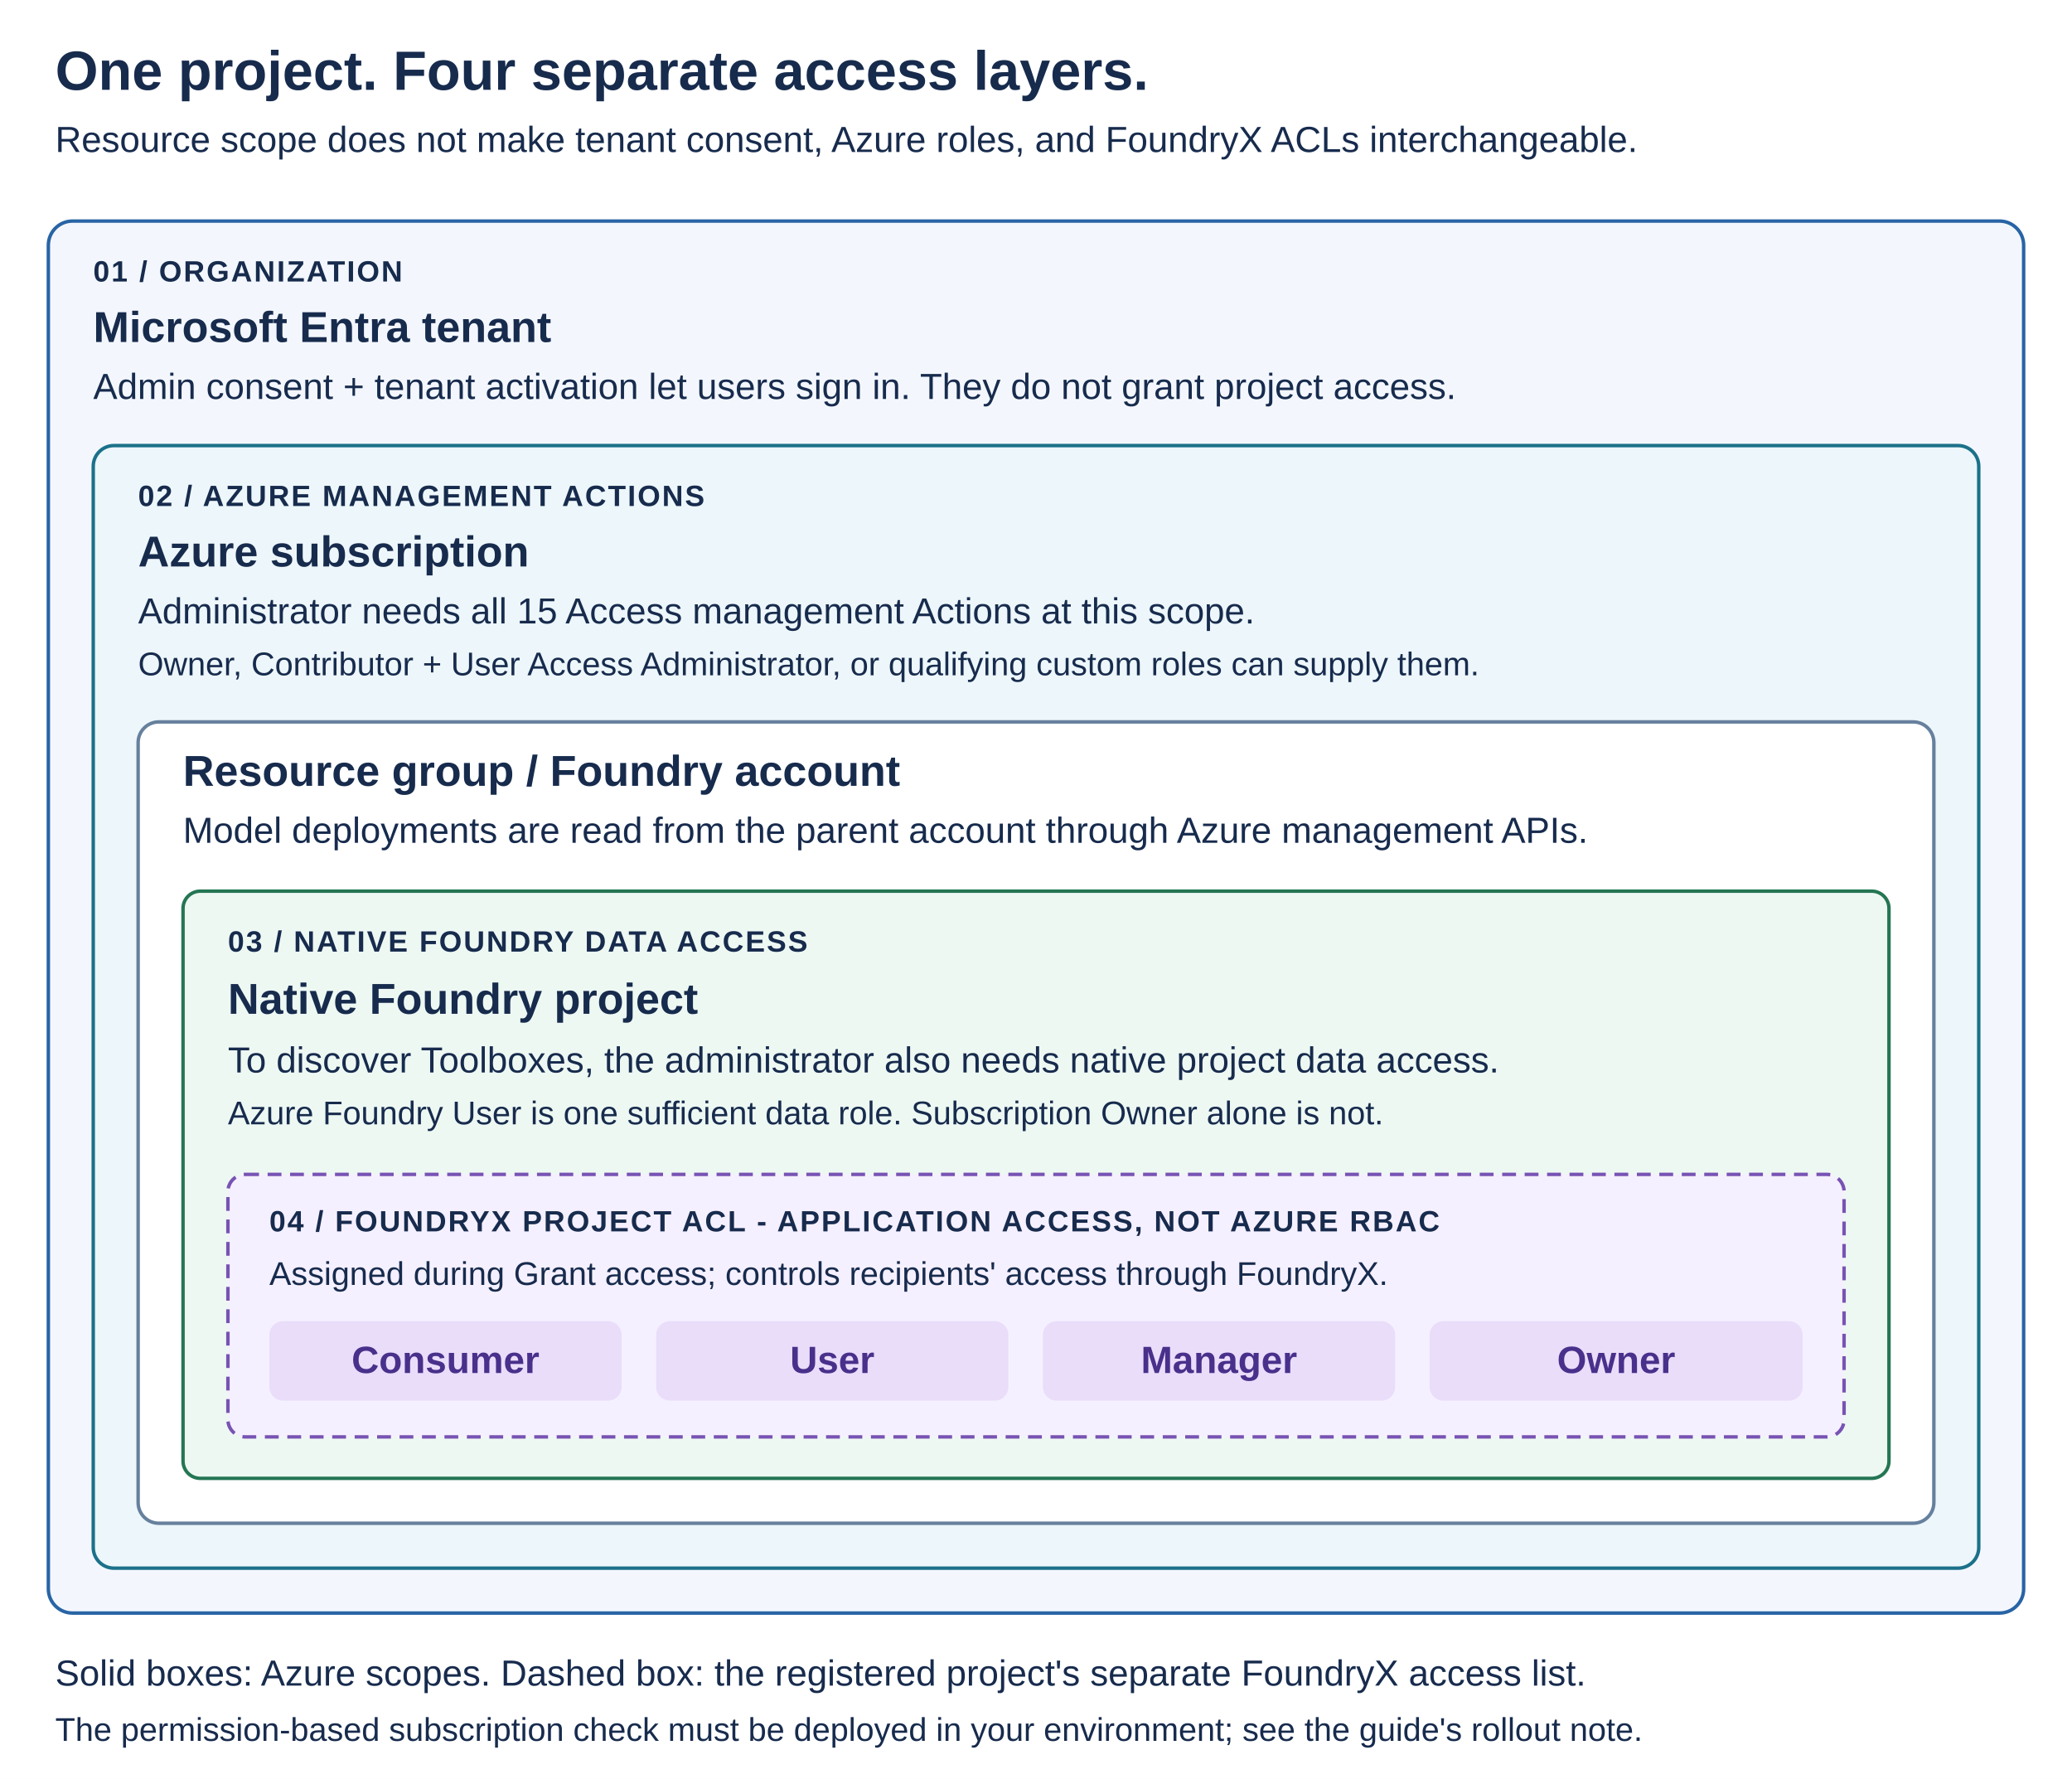
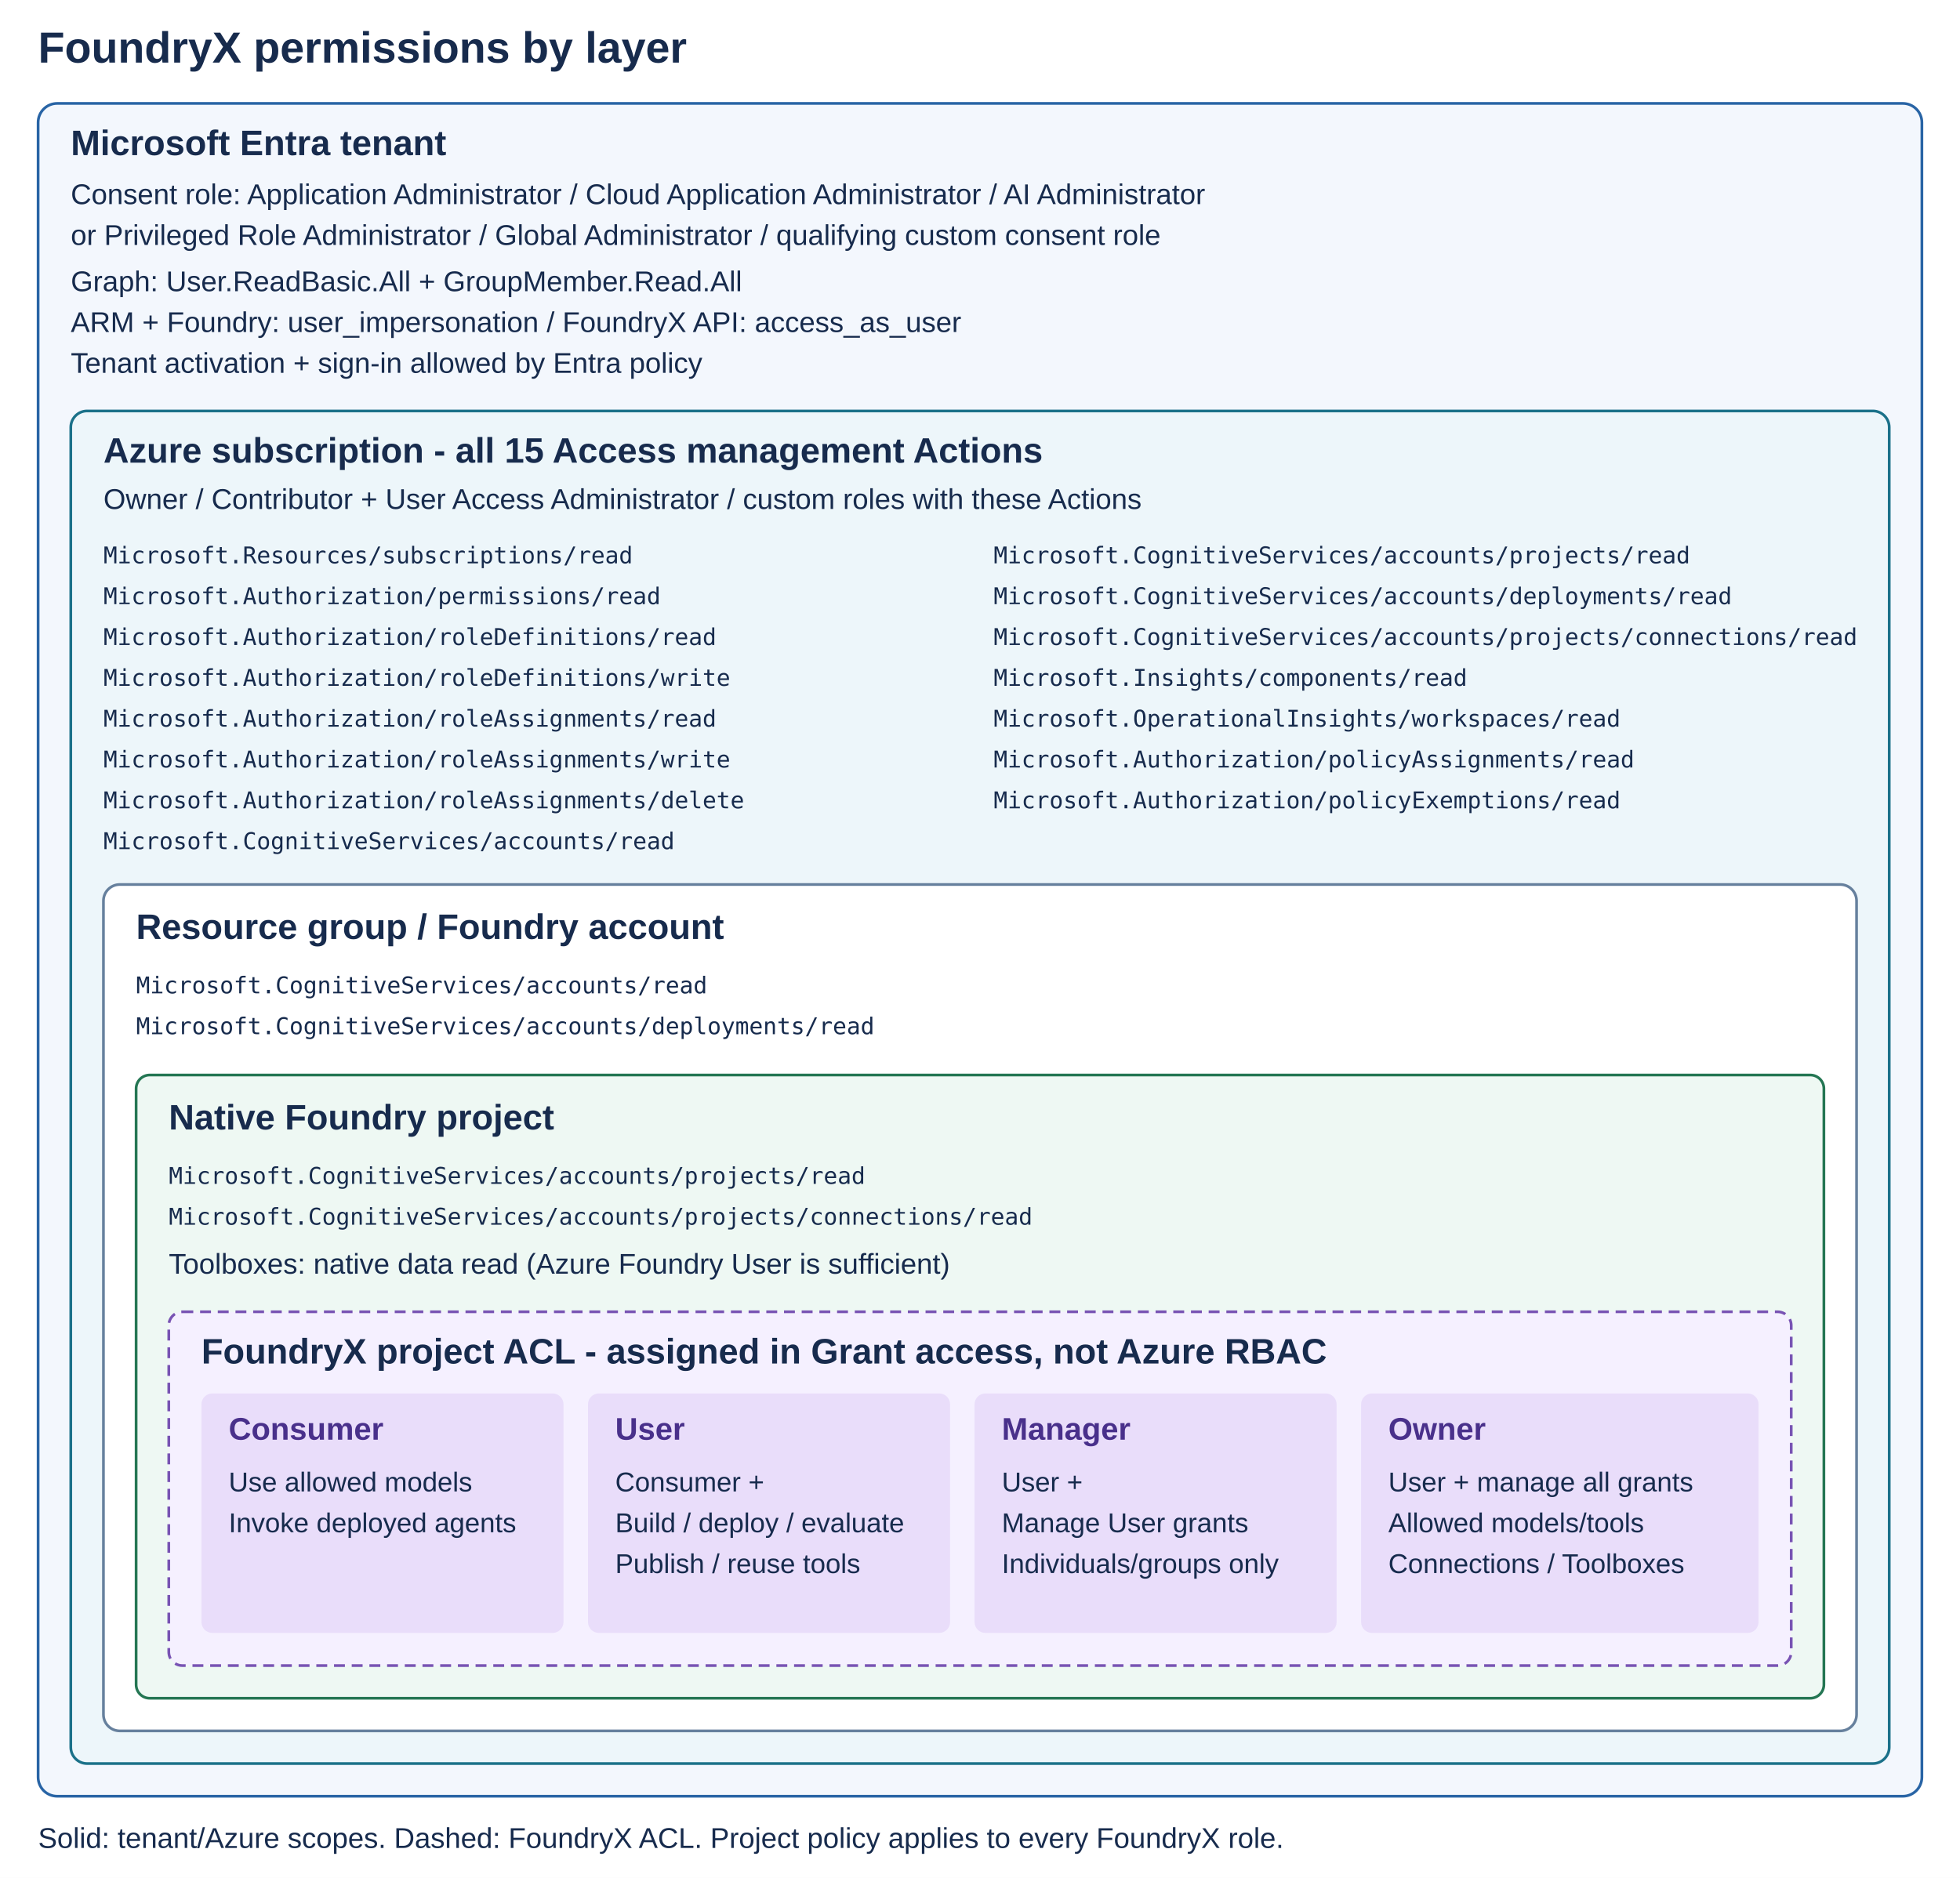
- <svg xmlns="http://www.w3.org/2000/svg" width="1200" height="1030" viewBox="0 0 1200 1030" role="img" aria-labelledby="title description">
+ <svg xmlns="http://www.w3.org/2000/svg" width="1440" height="1380" viewBox="0 0 1440 1380" role="img" aria-labelledby="title description">
  <style>
    text { font-family: "Segoe UI", Arial, sans-serif; fill: #172b4d; }
    .title { font-size: 32px; font-weight: 700; }
-     .heading { font-size: 25px; font-weight: 700; }
+     .heading { font-size: 26px; font-weight: 700; }
    .body { font-size: 21px; }
-     .small { font-size: 19px; }
-     .label { font-size: 17px; font-weight: 700; letter-spacing: 1px; }
-     .role { font-size: 22px; font-weight: 700; fill: #49308b; }
+     .action { font-family: Consolas, monospace; font-size: 17px; }
+     .role { font-size: 23px; font-weight: 700; fill: #49308b; }
+     .capability { font-size: 20px; }
  </style>
-   <rect width="1200" height="1030" fill="#ffffff" />
-   <text x="32" y="52" class="title">One project. Four separate access layers.</text>
-   <text x="32" y="88" class="body">Resource scope does not make tenant consent, Azure roles, and FoundryX ACLs interchangeable.</text>
-   <rect x="28" y="128" width="1144" height="806" rx="14" fill="#f3f7fd" stroke="#2864a5" stroke-width="2" />
-   <text x="54" y="163" class="label" fill="#2864a5">01 / ORGANIZATION</text>
-   <text x="54" y="198" class="heading">Microsoft Entra tenant</text>
-   <text x="54" y="231" class="body">Admin consent + tenant activation let users sign in. They do not grant project access.</text>
-   <rect x="54" y="258" width="1092" height="650" rx="12" fill="#edf6fa" stroke="#1b7189" stroke-width="2" />
-   <text x="80" y="293" class="label" fill="#1b7189">02 / AZURE MANAGEMENT ACTIONS</text>
-   <text x="80" y="328" class="heading">Azure subscription</text>
-   <text x="80" y="361" class="body">Administrator needs all 15 Access management Actions at this scope.</text>
-   <text x="80" y="391" class="small">Owner, Contributor + User Access Administrator, or qualifying custom roles can supply them.</text>
-   <rect x="80" y="418" width="1040" height="464" rx="12" fill="#ffffff" stroke="#66809d" stroke-width="2" />
-   <text x="106" y="455" class="heading">Resource group / Foundry account</text>
-   <text x="106" y="488" class="body">Model deployments are read from the parent account through Azure management APIs.</text>
-   <rect x="106" y="516" width="988" height="340" rx="10" fill="#eef8f3" stroke="#247653" stroke-width="2" />
-   <text x="132" y="551" class="label" fill="#247653">03 / NATIVE FOUNDRY DATA ACCESS</text>
-   <text x="132" y="587" class="heading">Native Foundry project</text>
-   <text x="132" y="621" class="body">To discover Toolboxes, the administrator also needs native project data access.</text>
-   <text x="132" y="651" class="small">Azure Foundry User is one sufficient data role. Subscription Owner alone is not.</text>
-   <rect x="132" y="680" width="936" height="152" rx="10" fill="#f5f0ff" stroke="#7853b3" stroke-width="2" stroke-dasharray="8 5" />
-   <text x="156" y="713" class="label" fill="#63419b">04 / FOUNDRYX PROJECT ACL - APPLICATION ACCESS, NOT AZURE RBAC</text>
-   <text x="156" y="744" class="small">Assigned during Grant access; controls recipients' access through FoundryX.</text>
-   <rect x="156" y="765" width="204" height="46" rx="8" fill="#e9ddfa" />
-   <rect x="380" y="765" width="204" height="46" rx="8" fill="#e9ddfa" />
-   <rect x="604" y="765" width="204" height="46" rx="8" fill="#e9ddfa" />
-   <rect x="828" y="765" width="216" height="46" rx="8" fill="#e9ddfa" />
-   <text x="258" y="795" text-anchor="middle" class="role">Consumer</text>
-   <text x="482" y="795" text-anchor="middle" class="role">User</text>
-   <text x="706" y="795" text-anchor="middle" class="role">Manager</text>
-   <text x="936" y="795" text-anchor="middle" class="role">Owner</text>
-   <text x="32" y="976" class="body">Solid boxes: Azure scopes. Dashed box: the registered project's separate FoundryX access list.</text>
-   <text x="32" y="1008" class="small">The permission-based subscription check must be deployed in your environment; see the guide's rollout note.</text>
+   <rect width="1440" height="1380" fill="#ffffff" />
+   <text x="28" y="46" class="title">FoundryX permissions by layer</text>
+   <rect x="28" y="76" width="1384" height="1244" rx="14" fill="#f3f7fd" stroke="#2864a5" stroke-width="2" />
+   <text x="52" y="114" class="heading">Microsoft Entra tenant</text>
+   <text x="52" y="150" class="body">Consent role: Application Administrator / Cloud Application Administrator / AI Administrator</text>
+   <text x="52" y="180" class="body">or Privileged Role Administrator / Global Administrator / qualifying custom consent role</text>
+   <text x="52" y="214" class="body">Graph: User.ReadBasic.All + GroupMember.Read.All</text>
+   <text x="52" y="244" class="body">ARM + Foundry: user_impersonation / FoundryX API: access_as_user</text>
+   <text x="52" y="274" class="body">Tenant activation + sign-in allowed by Entra policy</text>
+   <rect x="52" y="302" width="1336" height="994" rx="12" fill="#edf6fa" stroke="#1b7189" stroke-width="2" />
+   <text x="76" y="340" class="heading">Azure subscription - all 15 Access management Actions</text>
+   <text x="76" y="374" class="body">Owner / Contributor + User Access Administrator / custom roles with these Actions</text>
+   <text x="76" y="414" class="action">Microsoft.Resources/subscriptions/read</text>
+   <text x="76" y="444" class="action">Microsoft.Authorization/permissions/read</text>
+   <text x="76" y="474" class="action">Microsoft.Authorization/roleDefinitions/read</text>
+   <text x="76" y="504" class="action">Microsoft.Authorization/roleDefinitions/write</text>
+   <text x="76" y="534" class="action">Microsoft.Authorization/roleAssignments/read</text>
+   <text x="76" y="564" class="action">Microsoft.Authorization/roleAssignments/write</text>
+   <text x="76" y="594" class="action">Microsoft.Authorization/roleAssignments/delete</text>
+   <text x="76" y="624" class="action">Microsoft.CognitiveServices/accounts/read</text>
+   <text x="730" y="414" class="action">Microsoft.CognitiveServices/accounts/projects/read</text>
+   <text x="730" y="444" class="action">Microsoft.CognitiveServices/accounts/deployments/read</text>
+   <text x="730" y="474" class="action">Microsoft.CognitiveServices/accounts/projects/connections/read</text>
+   <text x="730" y="504" class="action">Microsoft.Insights/components/read</text>
+   <text x="730" y="534" class="action">Microsoft.OperationalInsights/workspaces/read</text>
+   <text x="730" y="564" class="action">Microsoft.Authorization/policyAssignments/read</text>
+   <text x="730" y="594" class="action">Microsoft.Authorization/policyExemptions/read</text>
+   <rect x="76" y="650" width="1288" height="622" rx="12" fill="#ffffff" stroke="#66809d" stroke-width="2" />
+   <text x="100" y="690" class="heading">Resource group / Foundry account</text>
+   <text x="100" y="730" class="action">Microsoft.CognitiveServices/accounts/read</text>
+   <text x="100" y="760" class="action">Microsoft.CognitiveServices/accounts/deployments/read</text>
+   <rect x="100" y="790" width="1240" height="458" rx="10" fill="#eef8f3" stroke="#247653" stroke-width="2" />
+   <text x="124" y="830" class="heading">Native Foundry project</text>
+   <text x="124" y="870" class="action">Microsoft.CognitiveServices/accounts/projects/read</text>
+   <text x="124" y="900" class="action">Microsoft.CognitiveServices/accounts/projects/connections/read</text>
+   <text x="124" y="936" class="body">Toolboxes: native data read (Azure Foundry User is sufficient)</text>
+   <rect x="124" y="964" width="1192" height="260" rx="10" fill="#f5f0ff" stroke="#7853b3" stroke-width="2" stroke-dasharray="8 5" />
+   <text x="148" y="1002" class="heading">FoundryX project ACL - assigned in Grant access, not Azure RBAC</text>
+   <rect x="148" y="1024" width="266" height="176" rx="8" fill="#e9ddfa" />
+   <rect x="432" y="1024" width="266" height="176" rx="8" fill="#e9ddfa" />
+   <rect x="716" y="1024" width="266" height="176" rx="8" fill="#e9ddfa" />
+   <rect x="1000" y="1024" width="292" height="176" rx="8" fill="#e9ddfa" />
+   <text x="168" y="1058" class="role">Consumer</text>
+   <text x="168" y="1096" class="capability">Use allowed models</text>
+   <text x="168" y="1126" class="capability">Invoke deployed agents</text>
+   <text x="452" y="1058" class="role">User</text>
+   <text x="452" y="1096" class="capability">Consumer +</text>
+   <text x="452" y="1126" class="capability">Build / deploy / evaluate</text>
+   <text x="452" y="1156" class="capability">Publish / reuse tools</text>
+   <text x="736" y="1058" class="role">Manager</text>
+   <text x="736" y="1096" class="capability">User +</text>
+   <text x="736" y="1126" class="capability">Manage User grants</text>
+   <text x="736" y="1156" class="capability">Individuals/groups only</text>
+   <text x="1020" y="1058" class="role">Owner</text>
+   <text x="1020" y="1096" class="capability">User + manage all grants</text>
+   <text x="1020" y="1126" class="capability">Allowed models/tools</text>
+   <text x="1020" y="1156" class="capability">Connections / Toolboxes</text>
+   <text x="28" y="1358" class="body">Solid: tenant/Azure scopes. Dashed: FoundryX ACL. Project policy applies to every FoundryX role.</text>
</svg>
